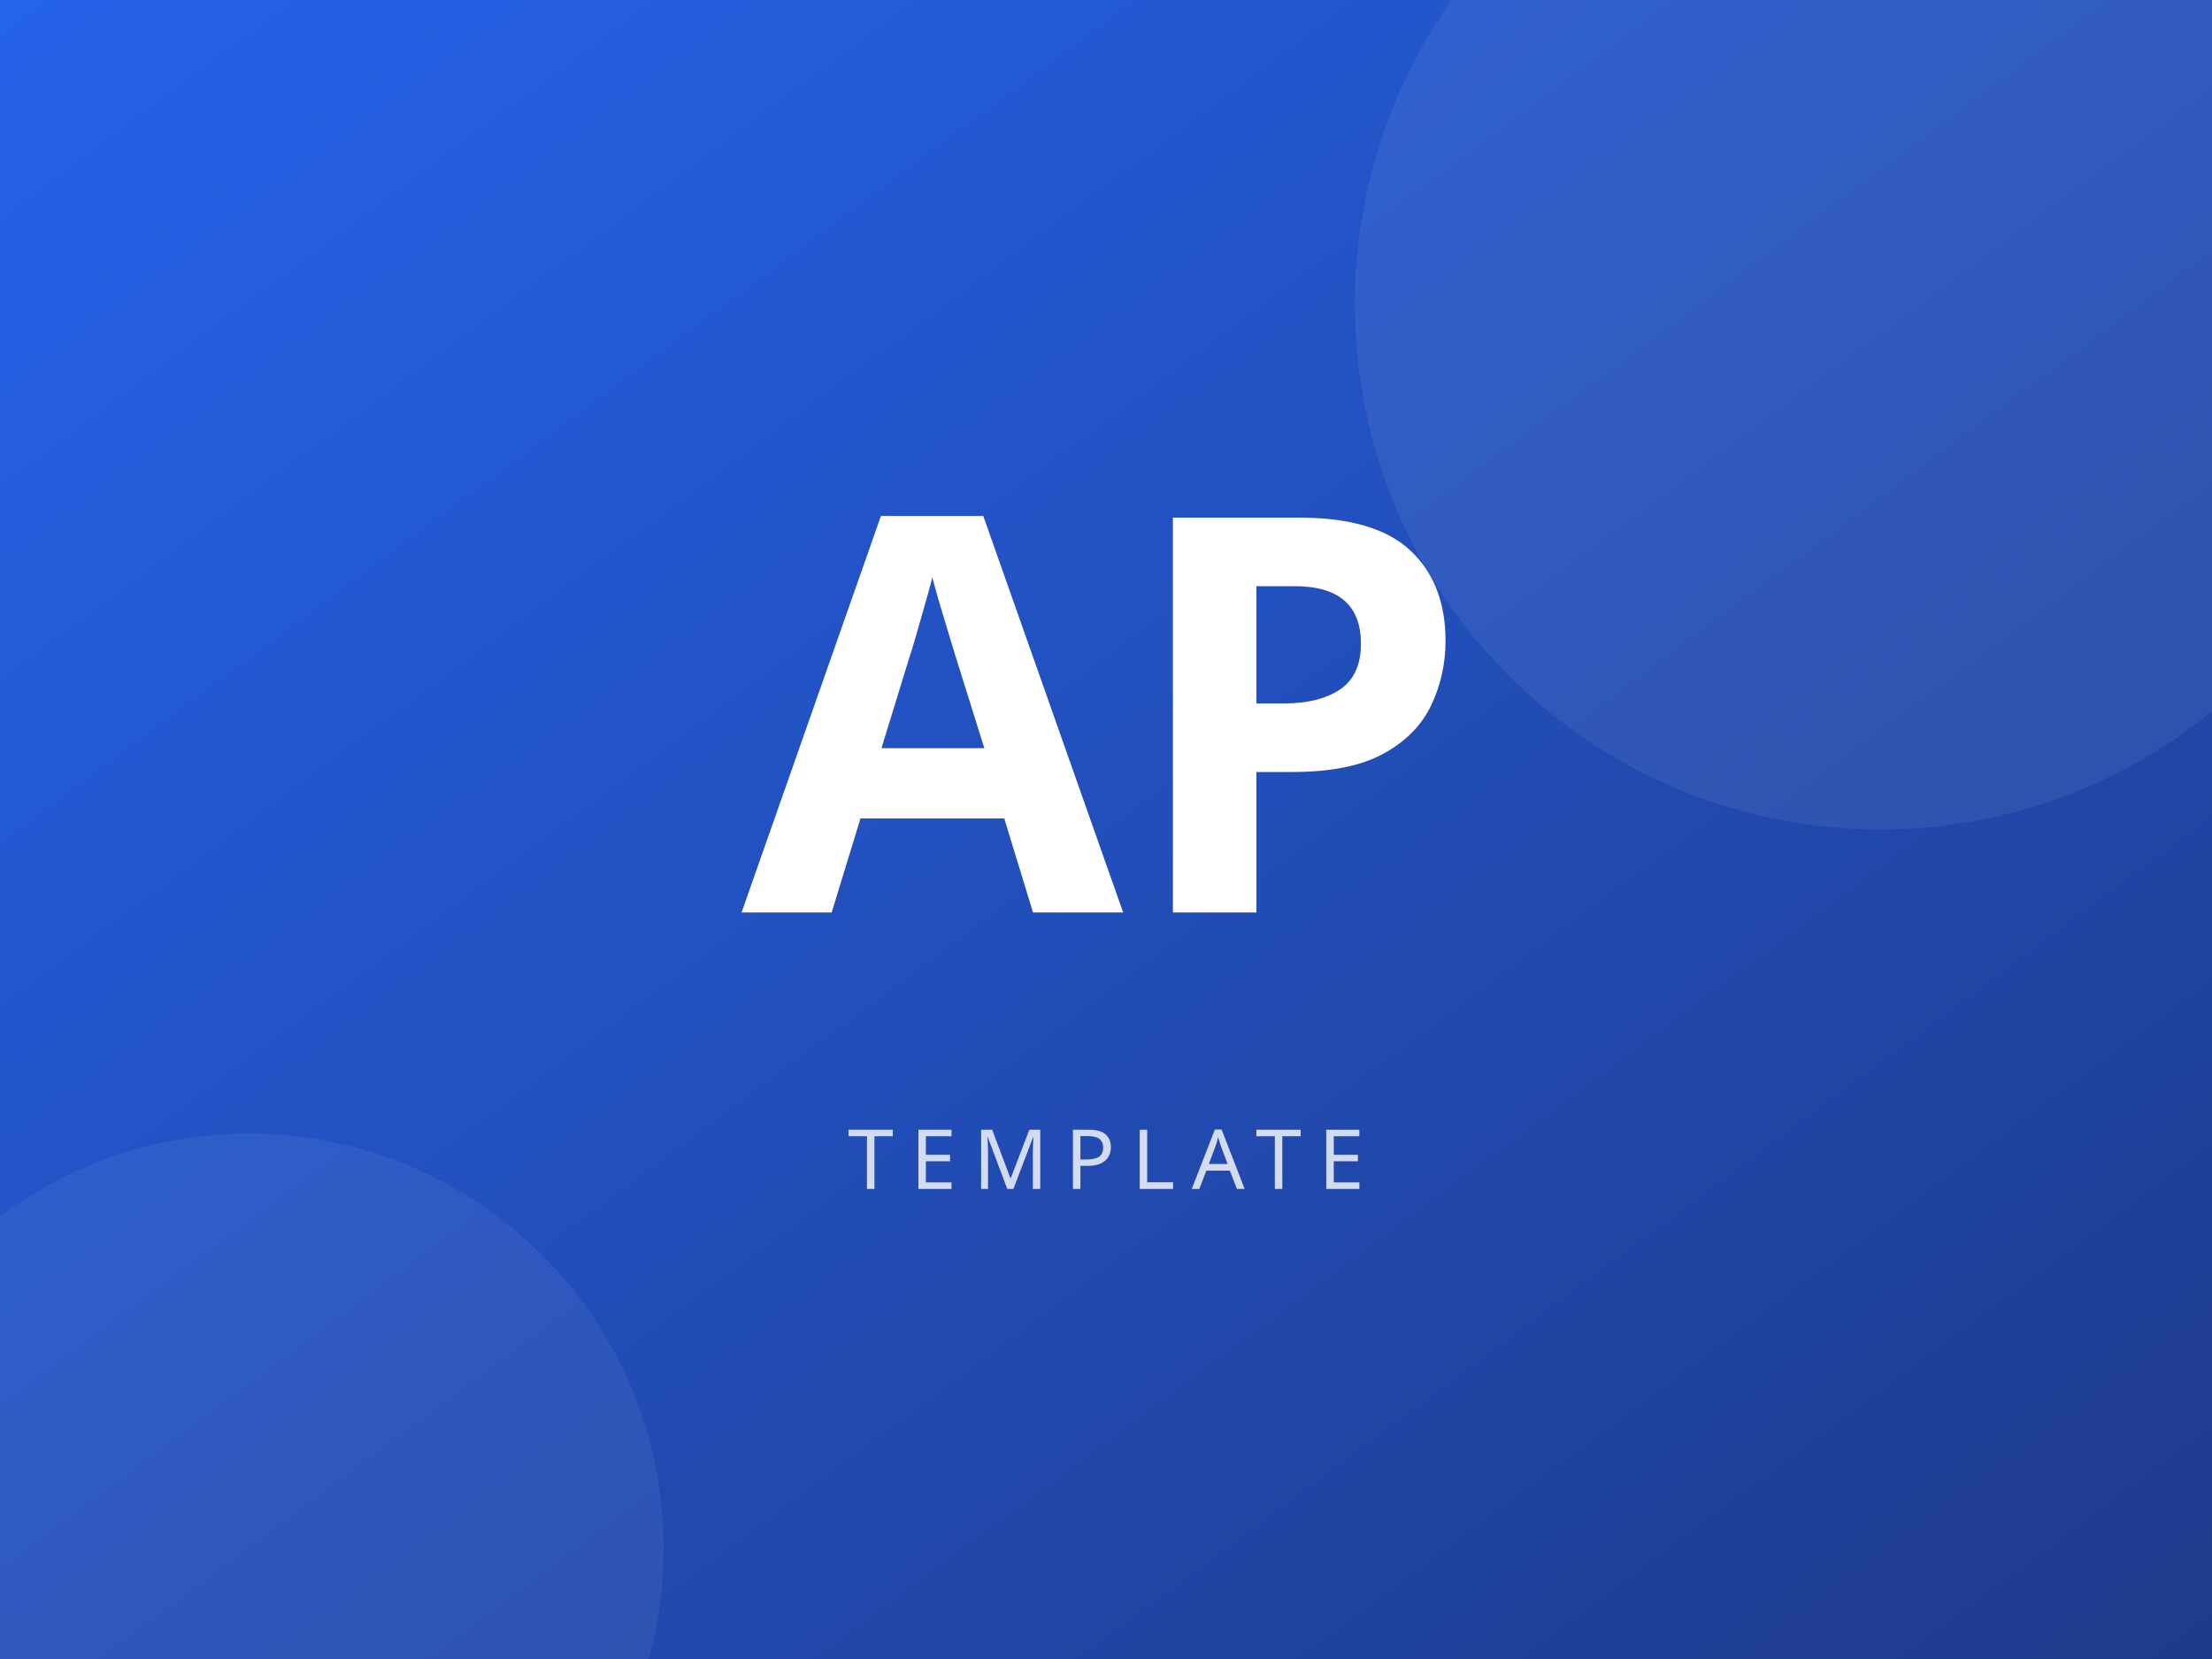
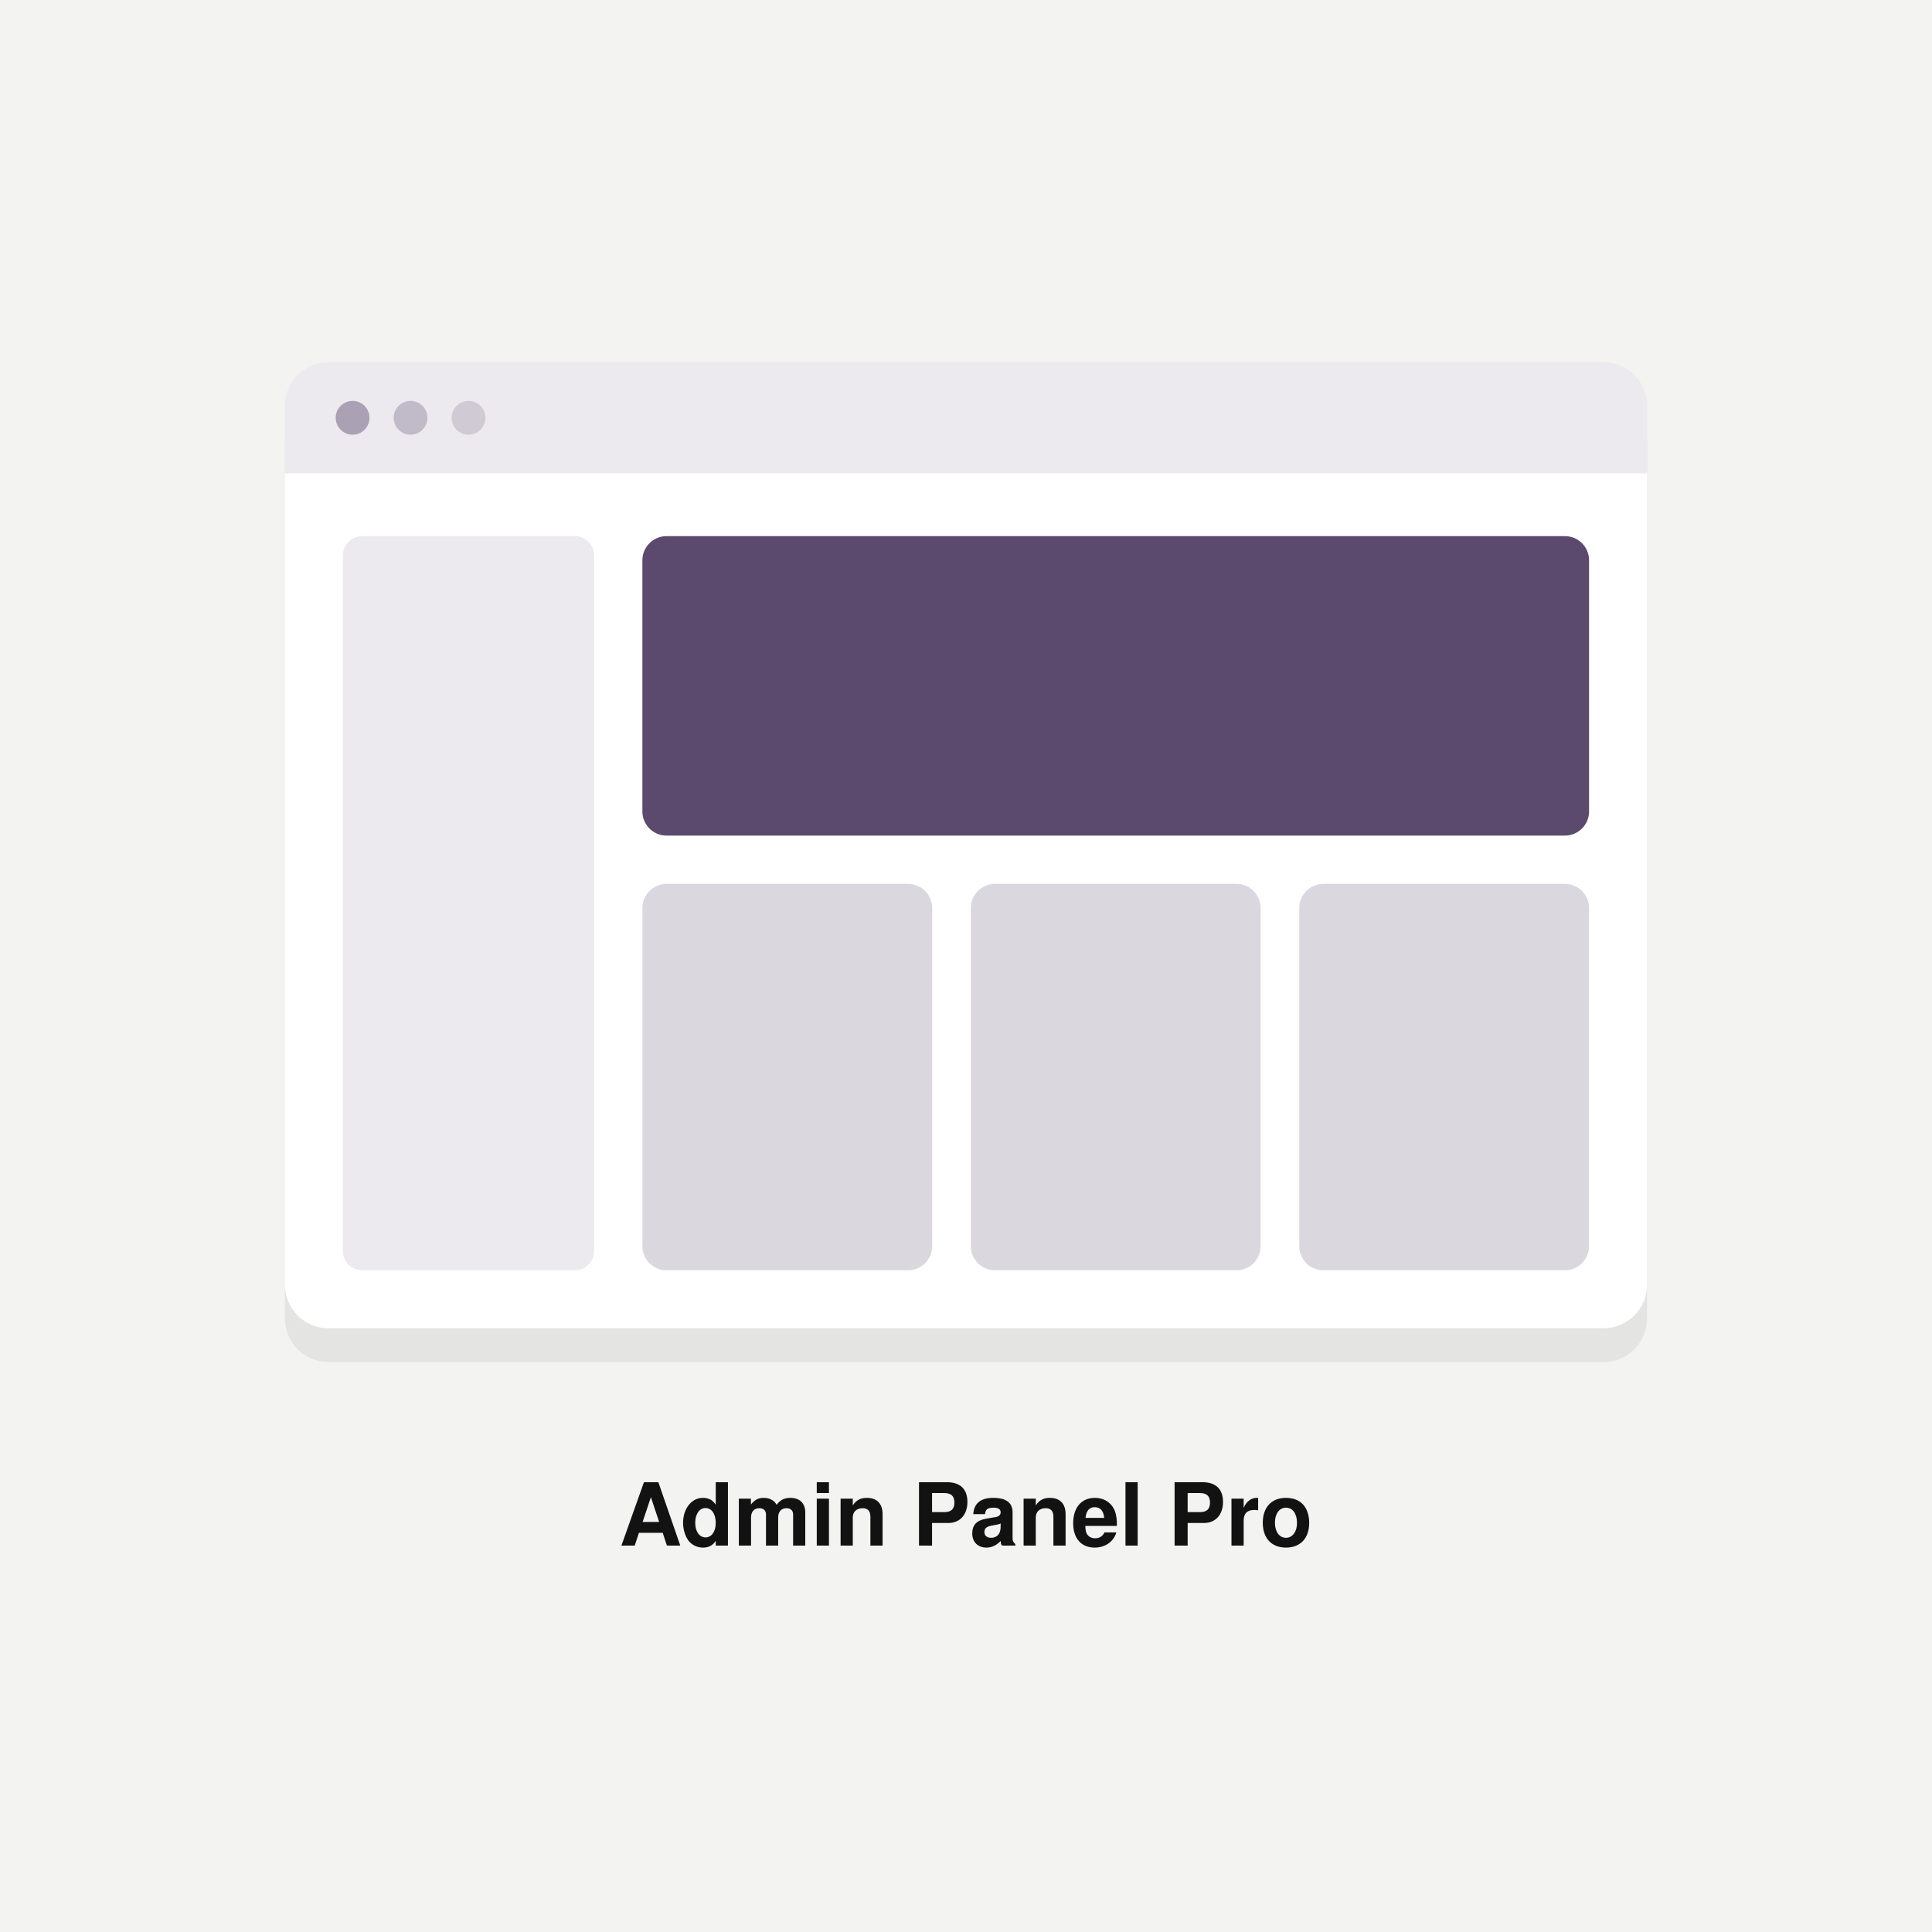
- <svg xmlns="http://www.w3.org/2000/svg" width="800" height="600" viewBox="0 0 800 600">
-   <defs>
-     <linearGradient id="g" x1="0" y1="0" x2="1" y2="1">
-       <stop offset="0" stop-color="#2563eb" />
-       <stop offset="1" stop-color="#1e3a8a" />
-     </linearGradient>
-   </defs>
-   <rect width="800" height="600" fill="url(#g)" />
-   <circle cx="680" cy="110" r="190" fill="#fff" opacity=".07" />
-   <circle cx="90" cy="560" r="150" fill="#fff" opacity=".06" />
-   <text x="400" y="330" text-anchor="middle" font-family="system-ui,sans-serif" font-size="200" font-weight="700" fill="#fff">AP</text>
-   <text x="400" y="430" text-anchor="middle" font-family="system-ui,sans-serif" font-size="30" letter-spacing="6" fill="#fff" opacity=".8">TEMPLATE</text>
+ <svg xmlns="http://www.w3.org/2000/svg" width="800" height="800" viewBox="0 0 800 800">
+   <rect width="800" height="800" fill="#f3f3f1" />
+   <rect x="118" y="150" width="564" height="400" rx="18" fill="#121212" opacity=".07" transform="translate(0 14)" />
+   <rect x="118" y="150" width="564" height="400" rx="18" fill="#fff" />
+   <path d="M118 168a18 18 0 0 1 18-18h528a18 18 0 0 1 18 18v28H118z" fill="#5b4a6e" opacity=".12" />
+   <circle cx="146" cy="173" r="7" fill="#5b4a6e" opacity=".45" />
+   <circle cx="170" cy="173" r="7" fill="#5b4a6e" opacity=".3" />
+   <circle cx="194" cy="173" r="7" fill="#5b4a6e" opacity=".2" />
+   <rect x="142" y="222" width="104" height="304" rx="8" fill="#5b4a6e" opacity=".12" />
+   <rect x="266" y="222" width="392" height="124" rx="10" fill="#5b4a6e" />
+   <rect x="266" y="366" width="120" height="160" rx="10" fill="#5b4a6e" opacity=".22" />
+   <rect x="402" y="366" width="120" height="160" rx="10" fill="#5b4a6e" opacity=".22" />
+   <rect x="538" y="366" width="120" height="160" rx="10" fill="#5b4a6e" opacity=".22" />
+   <text x="400" y="640" text-anchor="middle" font-family="Helvetica,Arial,sans-serif" font-size="36" font-weight="600" fill="#121212">Admin Panel Pro</text>
</svg>
